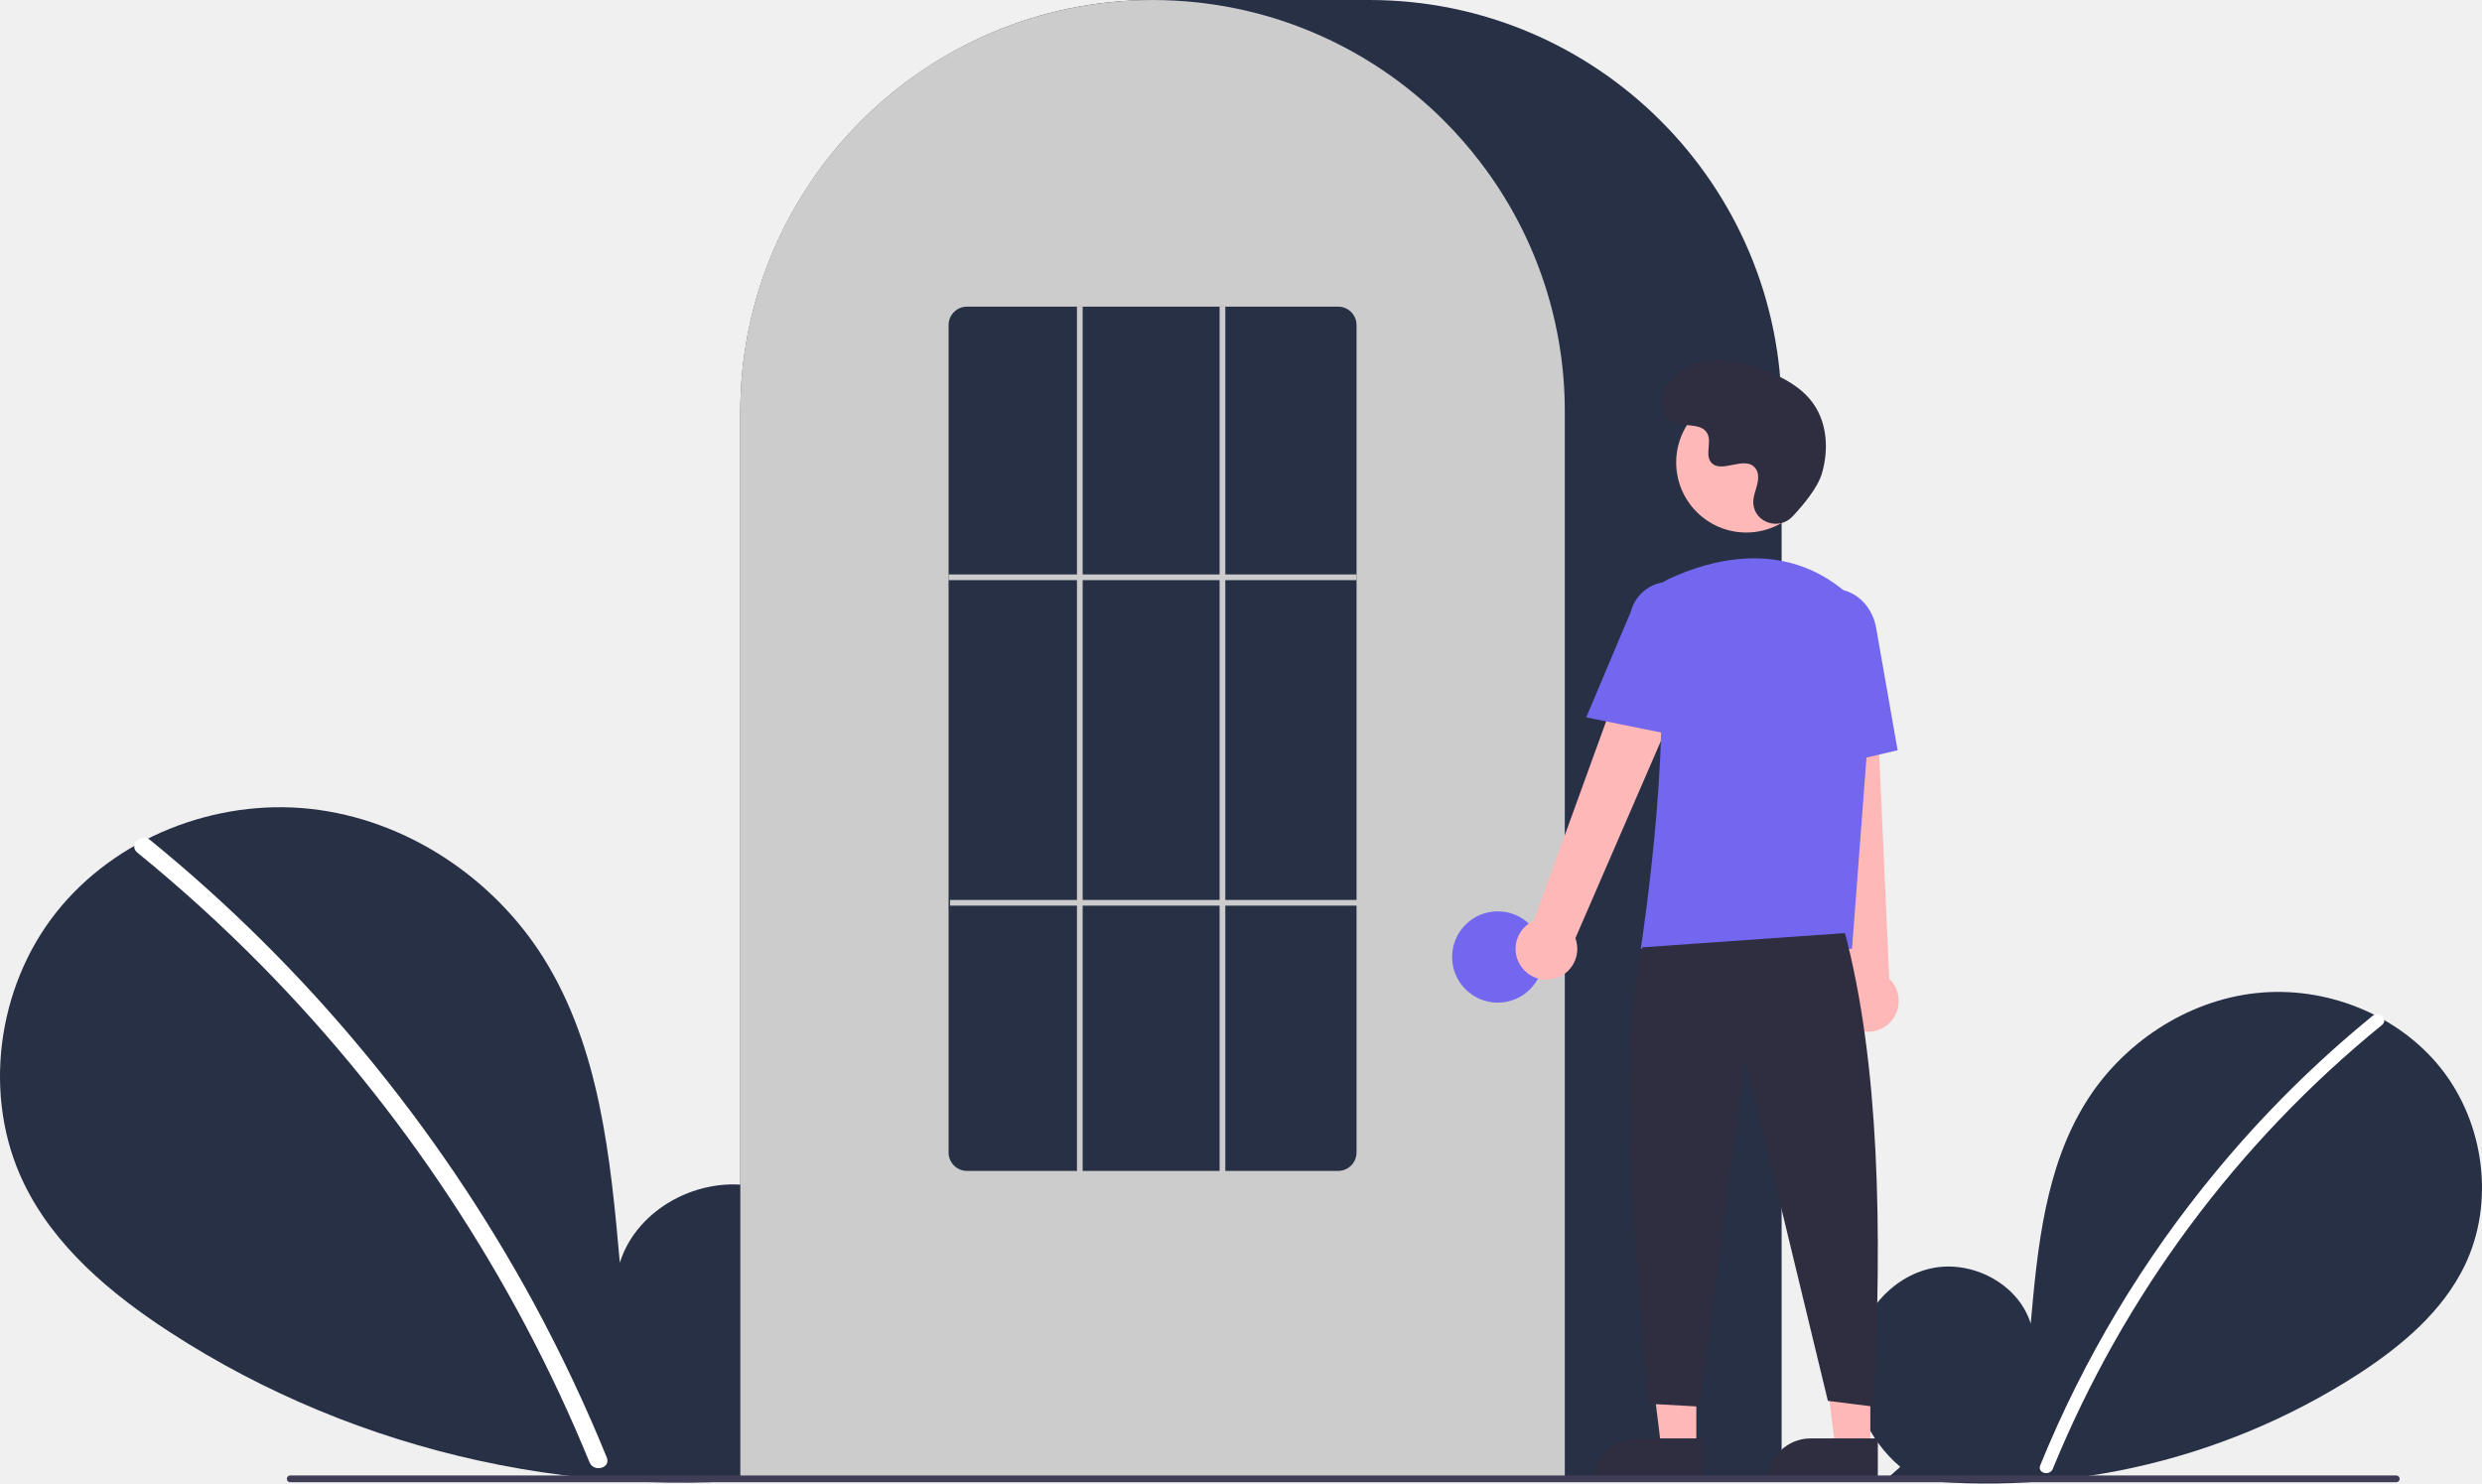
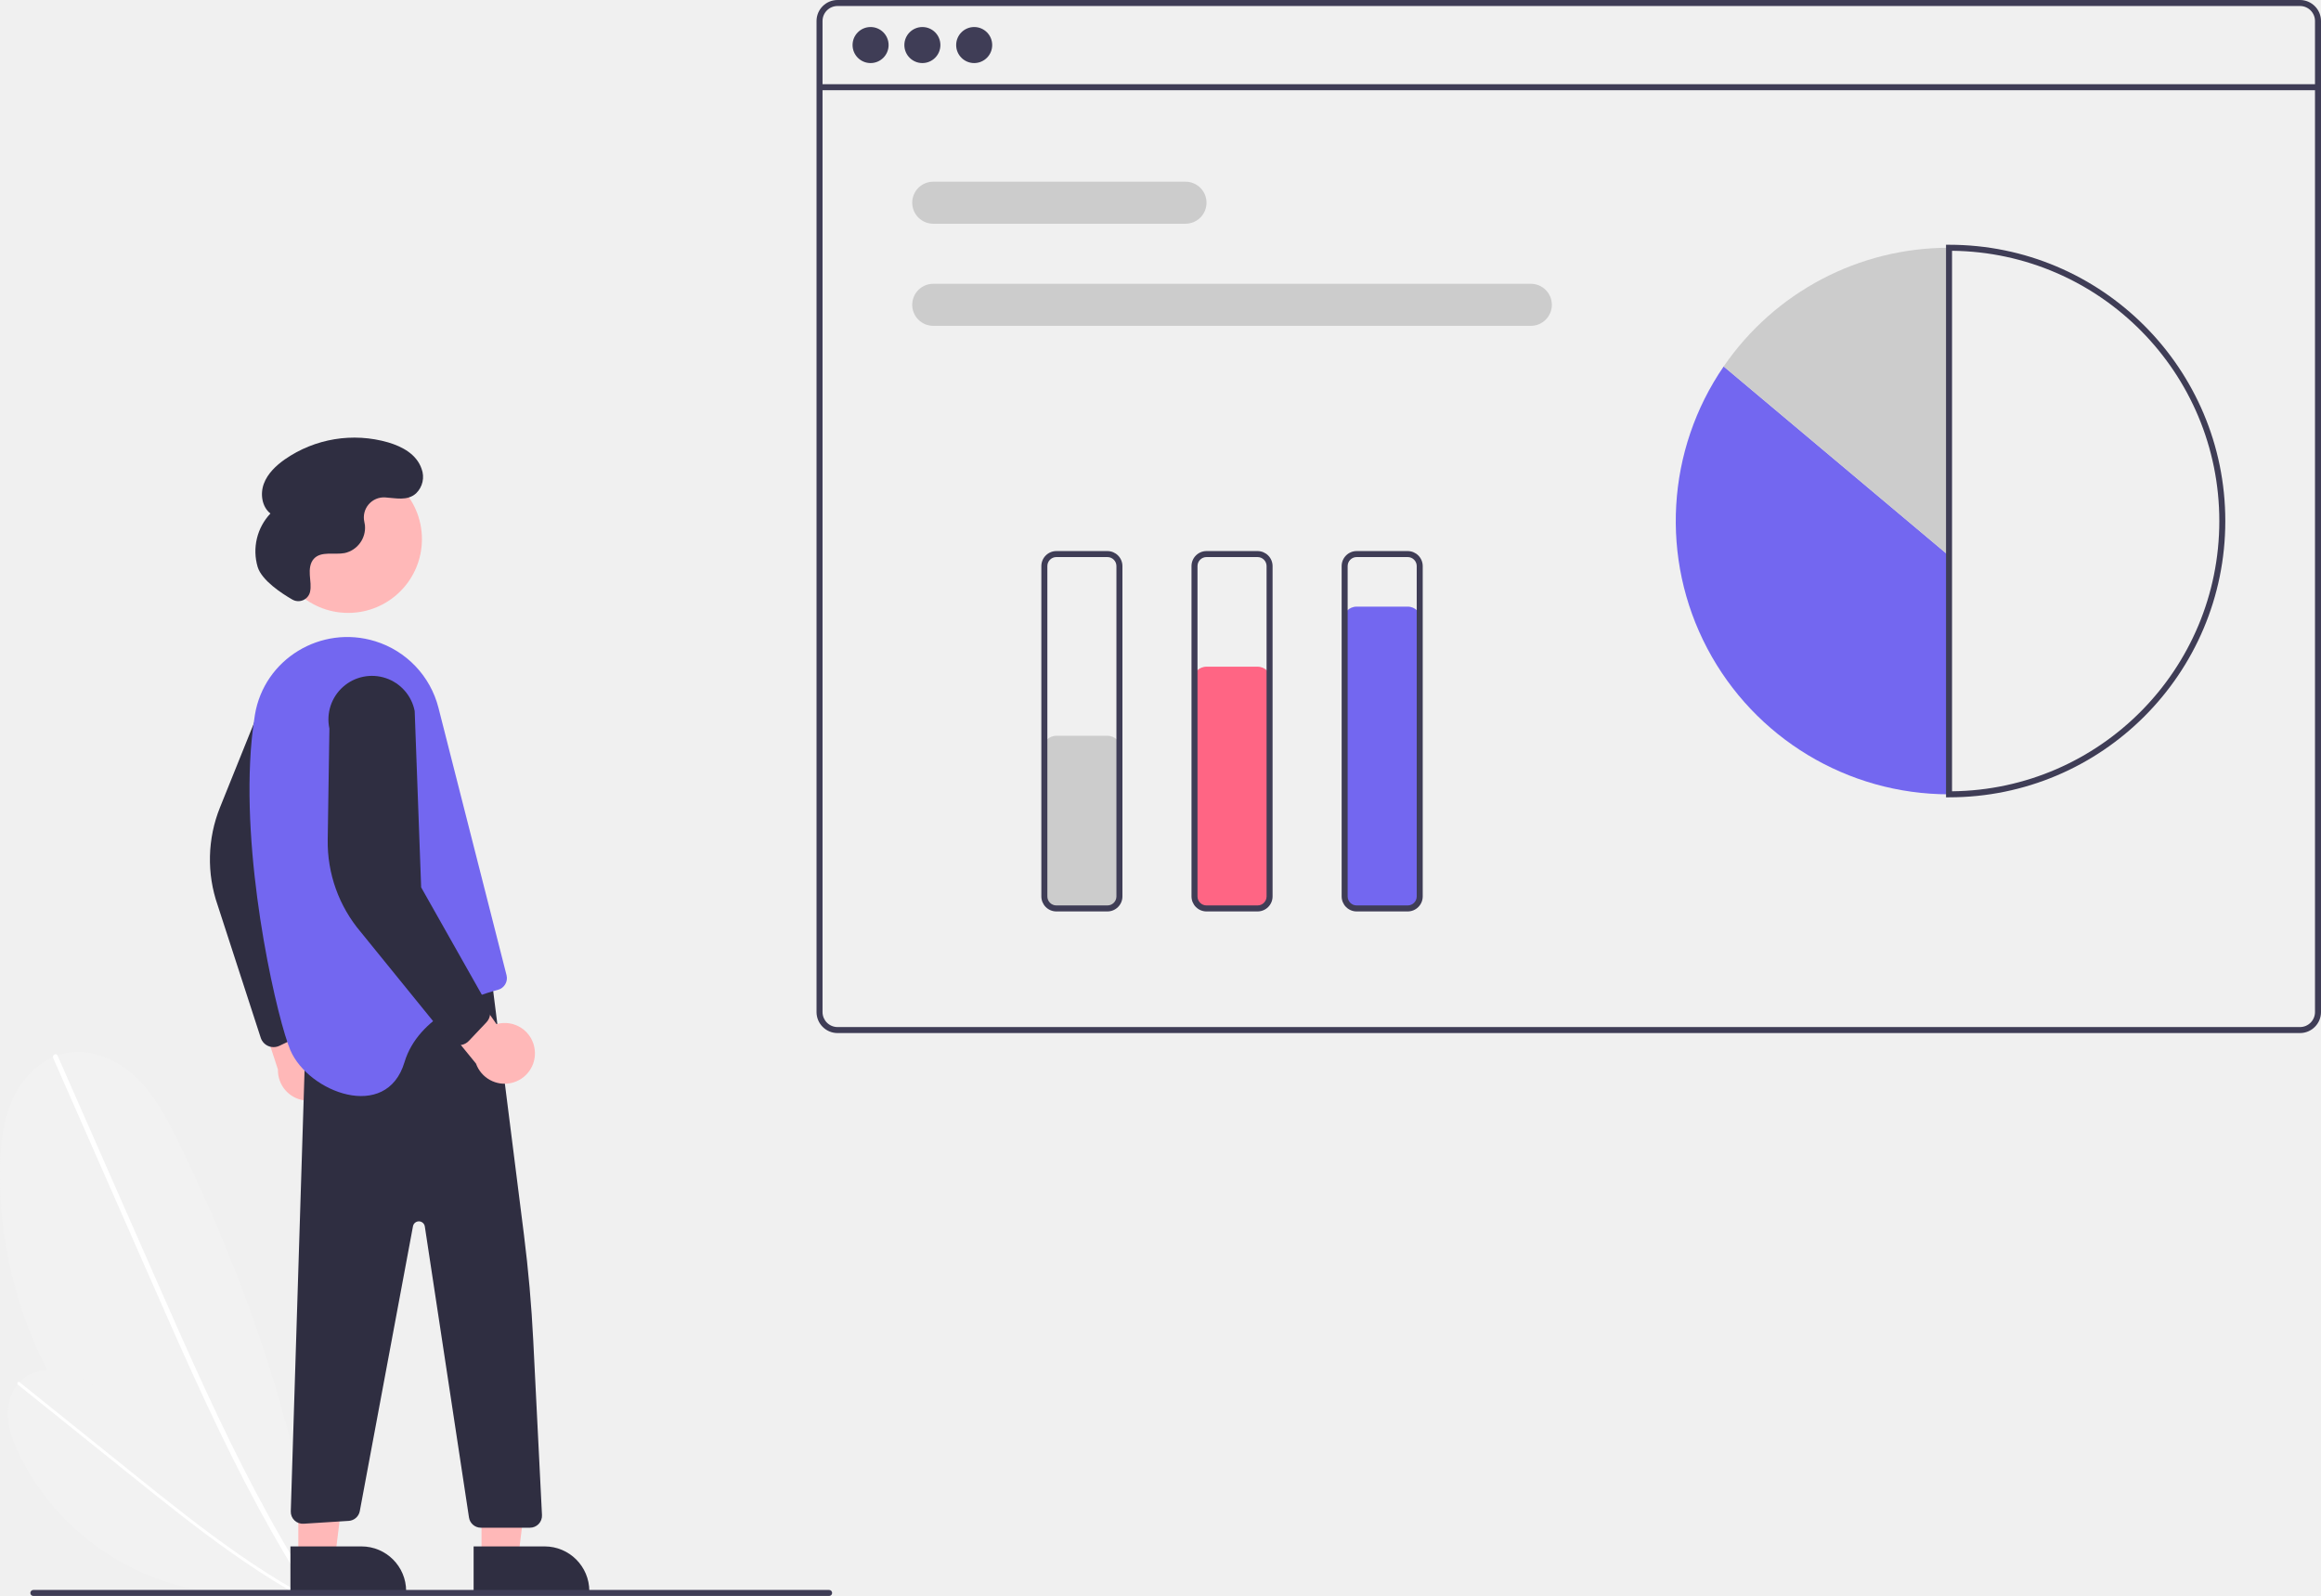
- <svg xmlns="http://www.w3.org/2000/svg" data-name="Layer 1" width="870" height="520.139" viewBox="0 0 870 520.139">
-   <path d="M831.092,704.187c-11.138-9.412-17.904-24.28-16.13-38.754s12.764-27.78,27.018-30.854,30.504,5.435,34.834,19.359c2.383-26.846,5.129-54.818,19.402-77.68,12.924-20.701,35.309-35.514,59.569-38.164s49.803,7.359,64.933,26.507,18.835,46.985,8.238,68.969c-7.806,16.195-22.188,28.247-37.257,38.052a240.452,240.452,0,0,1-164.454,35.977Z" transform="translate(-165 -189.9307)" style="fill: rgb(40, 48, 70);" />
-   <path d="M996.728,546.01a393.414,393.414,0,0,0-54.826,54.442,394.561,394.561,0,0,0-61.752,103.194c-1.112,2.725,3.313,3.911,4.412,1.216A392.342,392.342,0,0,1,999.963,549.245c2.284-1.86-.97-5.08-3.236-3.236Z" transform="translate(-165 -189.9307)" fill="#fff" />
-   <path d="M445.067,701.63c15.299-12.927,24.591-33.348,22.154-53.228s-17.531-38.156-37.11-42.377-41.897,7.464-47.844,26.59c-3.273-36.873-7.044-75.292-26.648-106.693-17.751-28.433-48.497-48.778-81.818-52.418s-68.404,10.107-89.185,36.407-25.869,64.535-11.315,94.729c10.722,22.243,30.475,38.797,51.172,52.264,66.03,42.965,147.939,60.884,225.877,49.415" transform="translate(-165 -189.9307)" style="fill: rgb(40, 48, 70);" />
-   <path d="M217.567,484.373a540.355,540.355,0,0,1,75.304,74.777A548.076,548.076,0,0,1,352.257,647.04a545.835,545.835,0,0,1,25.43,53.846c1.527,3.743-4.55,5.372-6.06,1.671a536.36,536.36,0,0,0-49.009-92.727A539.734,539.734,0,0,0,256.889,528.632a538.441,538.441,0,0,0-43.766-39.815c-3.138-2.555,1.332-6.978,4.444-4.444Z" transform="translate(-165 -189.9307)" fill="#fff" />
-   <path d="M789.5,708.931h-365v-374.5c0-79.678,64.822-144.5,144.5-144.5h76c79.677,0,144.5,64.822,144.5,144.5Z" transform="translate(-165 -189.9307)" style="fill: rgb(40, 48, 70);" />
-   <path d="M713.5,708.931h-289v-374.5a143.382,143.382,0,0,1,27.596-84.944c.664-.905,1.326-1.798,2.009-2.681a144.466,144.466,0,0,1,30.754-29.851c.66-.48,1.322-.952,1.994-1.423a144.16,144.16,0,0,1,31.472-16.459c.661-.25,1.334-.501,2.007-.742a144.02,144.02,0,0,1,31.108-7.336c.658-.09,1.333-.16,2.008-.23a146.288,146.288,0,0,1,31.105,0c.673.07,1.349.141,2.014.231a143.995,143.995,0,0,1,31.1,7.335c.673.241,1.346.492,2.009.743a143.799,143.799,0,0,1,31.106,16.216c.672.461,1.344.933,2.006,1.405a145.987,145.987,0,0,1,18.384,15.564,144.305,144.305,0,0,1,12.724,14.551c.681.88,1.343,1.773,2.005,2.677A143.382,143.382,0,0,1,713.5,334.431Z" transform="translate(-165 -189.9307)" fill="#ccc" />
-   <circle cx="525" cy="335.5" r="16" fill="#7367f0" />
-   <polygon points="594.599 507.783 582.339 507.783 576.506 460.495 594.601 460.496 594.599 507.783" fill="#ffb8b8" />
-   <path d="M573.582,504.28h23.644a0,0,0,0,1,0,0v14.887a0,0,0,0,1,0,0H558.695a0,0,0,0,1,0,0v0a14.887,14.887,0,0,1,14.887-14.887Z" fill="#2f2e41" />
-   <polygon points="655.599 507.783 643.339 507.783 637.506 460.495 655.601 460.496 655.599 507.783" fill="#ffb8b8" />
-   <path d="M634.582,504.28h23.644a0,0,0,0,1,0,0v14.887a0,0,0,0,1,0,0H619.695a0,0,0,0,1,0,0v0a14.887,14.887,0,0,1,14.887-14.887Z" fill="#2f2e41" />
-   <path d="M698.098,528.6a10.743,10.743,0,0,1,4.511-15.843l41.676-114.867L764.791,409.082,717.206,518.853a10.801,10.801,0,0,1-19.109,9.748Z" transform="translate(-165 -189.9307)" fill="#ffb8b8" />
-   <path d="M814.336,550.184a10.743,10.743,0,0,1-2.893-16.217L798.533,412.458l23.338,1.066L827.236,533.045a10.801,10.801,0,0,1-12.9,17.139Z" transform="translate(-165 -189.9307)" fill="#ffb8b8" />
-   <circle cx="612.106" cy="162.123" r="24.561" fill="#ffb8b8" />
-   <path d="M814.18,522.549H740.133l.089-.576c.133-.861,13.197-86.439,3.562-114.436a11.813,11.813,0,0,1,6.069-14.584h0c13.772-6.485,40.208-14.471,62.52,4.909a28.234,28.234,0,0,1,9.459,23.396Z" transform="translate(-165 -189.9307)" fill="#7367f0" />
-   <path d="M754.354,448.181,721.018,441.418l15.626-37.03a13.997,13.997,0,0,1,27.106,6.998Z" transform="translate(-165 -189.9307)" fill="#7367f0" />
-   <path d="M797.05,460.739l-2.004-45.941c-1.52-8.636,3.424-16.8,11.027-18.135,7.605-1.33,15.032,4.66,16.558,13.36l7.533,42.928Z" transform="translate(-165 -189.9307)" fill="#7367f0" />
-   <path d="M811.716,517.049c11.915,45.377,13.214,103.069,10,166l-16-2-29-120-16,122-18-1c-5.377-66.03-10.613-122.715-2-160Z" transform="translate(-165 -189.9307)" fill="#2f2e41" />
-   <path d="M793.289,371.035c-4.582,4.881-13.091,2.261-13.688-4.407a8.055,8.055,0,0,1,.01-1.556c.308-2.954,2.015-5.635,1.606-8.754a4.59,4.59,0,0,0-.84-2.149c-3.651-4.889-12.222,2.187-15.668-2.239-2.113-2.714.371-6.987-1.251-10.021-2.14-4.004-8.479-2.029-12.454-4.221-4.423-2.439-4.158-9.225-1.247-13.353,3.551-5.034,9.776-7.72,15.923-8.107s12.253,1.275,17.992,3.511c6.521,2.541,12.988,6.054,17.001,11.788,4.88,6.973,5.35,16.348,2.909,24.502C802.098,360.99,797.031,367.049,793.289,371.035Z" transform="translate(-165 -189.9307)" fill="#2f2e41" />
-   <path d="M1004.982,709.574h-738.294a1.191,1.191,0,0,1,0-2.381h738.294a1.191,1.191,0,0,1,0,2.381Z" transform="translate(-165 -189.9307)" fill="#3f3d56" />
-   <path d="M634,600.431H504a6.465,6.465,0,0,1-6.5-6.415V303.846a6.465,6.465,0,0,1,6.5-6.415H634a6.465,6.465,0,0,1,6.5,6.415V594.015A6.465,6.465,0,0,1,634,600.431Z" transform="translate(-165 -189.9307)" style="fill: rgb(40, 48, 70);" />
-   <rect x="332.5" y="201.39" width="143" height="2" fill="#ccc" />
-   <rect x="333" y="315.5" width="143" height="2" fill="#ccc" />
-   <rect x="377.5" y="107.5" width="2" height="304" fill="#ccc" />
-   <rect x="427.5" y="107.5" width="2" height="304" fill="#ccc" />
+ <svg xmlns="http://www.w3.org/2000/svg" data-name="Layer 1" width="772.909" height="531.441" viewBox="0 0 772.909 531.441">
+   <path d="M319.614,712.68A141.781,141.781,0,0,1,213.562,573.286c.122-7.912.954-15.99,4.28-23.17s9.504-13.39,17.232-15.091c8.434-1.857,17.333,1.939,23.619,7.861s10.406,13.736,14.198,21.495c22.838,46.734,40.189,96.88,46.686,148.488Z" transform="translate(-213.5453 -184.2795)" fill="#f2f2f2" />
+   <path d="M231.247,536.583,247.253,572.95l16.006,36.367c5.069,11.518,10.129,23.04,15.368,34.482,5.194,11.341,10.565,22.603,16.295,33.684,5.722,11.065,11.804,21.949,18.405,32.515q1.233,1.974,2.49,3.932c.58.904,2.03.065,1.446-.845-6.728-10.488-12.927-21.305-18.742-32.324-5.821-11.03-11.261-22.257-16.5-33.574-5.267-11.377-10.332-22.847-15.383-34.321q-7.975-18.117-15.948-36.235l-16.006-36.367-1.992-4.526c-.433-.984-1.876-.133-1.446.845Z" transform="translate(-213.5453 -184.2795)" fill="#fff" />
+   <path d="M312.937,712.932a82.967,82.967,0,0,1-92.692-43.741c-2.073-4.141-3.822-8.559-4.033-13.185s1.319-9.518,4.872-12.487c3.877-3.241,9.523-3.673,14.385-2.295s9.111,4.322,13.174,7.327c24.473,18.098,47.02,39.449,64.325,64.489Z" transform="translate(-213.5453 -184.2795)" fill="#f2f2f2" />
+   <path d="M219.519,645.362,237.647,659.922l18.128,14.56c5.741,4.611,11.479,9.228,17.288,13.753,5.758,4.486,11.587,8.883,17.554,13.089,5.958,4.2,12.054,8.209,18.333,11.913q1.173.692,2.354,1.369c.545.313,1.072-.514.523-.829-6.324-3.629-12.463-7.572-18.457-11.722-6-4.155-11.855-8.516-17.63-12.977-5.806-4.485-11.532-9.072-17.252-13.666q-9.032-7.253-18.062-14.507L222.298,646.345,220.042,644.533c-.491-.394-1.01.438-.523.829Z" transform="translate(-213.5453 -184.2795)" fill="#fff" />
+   <path d="M979.455,184.28h-487a7.008,7.008,0,0,0-7,7v330a7.008,7.008,0,0,0,7,7h487a7.008,7.008,0,0,0,7-7v-330A7.008,7.008,0,0,0,979.455,184.28Zm5,337a5.002,5.002,0,0,1-5,5h-487a5.002,5.002,0,0,1-5-5v-330a5.002,5.002,0,0,1,5-5h487a5.002,5.002,0,0,1,5,5Z" transform="translate(-213.5453 -184.2795)" fill="#3f3d56" />
+   <rect x="272.909" y="28.04" width="499" height="2" fill="#3f3d56" />
+   <circle cx="289.909" cy="15" r="6" fill="#3f3d56" />
+   <circle cx="307.159" cy="15" r="6" fill="#3f3d56" />
+   <circle cx="324.409" cy="15" r="6" fill="#3f3d56" />
+   <path d="M608.323,258.78h-84a7,7,0,1,1,0-14h84a7,7,0,0,1,0,14Z" transform="translate(-213.5453 -184.2795)" fill="#ccc" />
+   <path d="M723.323,292.78h-199a7,7,0,0,1,0-14h199a7,7,0,0,1,0,14Z" transform="translate(-213.5453 -184.2795)" fill="#ccc" />
+   <path d="M787.543,306.303a91.004,91.004,0,0,0,75.044,142.477v-79.44Z" transform="translate(-213.5453 -184.2795)" fill="#7367f0" />
+   <path d="M862.587,266.78a90.896,90.896,0,0,0-75.044,39.523l75.044,63.037Z" transform="translate(-213.5453 -184.2795)" fill="#ccc" />
+   <path d="M862.587,449.78h-1v-184h1a92,92,0,1,1,0,184Zm1-181.995V447.774a90,90,0,0,0,0-179.989Z" transform="translate(-213.5453 -184.2795)" fill="#3f3d56" />
+   <path d="M582.323,487.28h-17a4.505,4.505,0,0,1-4.5-4.5v-49a4.505,4.505,0,0,1,4.5-4.5h17a4.505,4.505,0,0,1,4.5,4.5v49A4.505,4.505,0,0,1,582.323,487.28Z" transform="translate(-213.5453 -184.2795)" fill="#ccc" />
+   <path d="M632.323,487.28h-17a4.505,4.505,0,0,1-4.5-4.5v-72a4.505,4.505,0,0,1,4.5-4.5h17a4.505,4.505,0,0,1,4.5,4.5v72A4.505,4.505,0,0,1,632.323,487.28Z" transform="translate(-213.5453 -184.2795)" fill="#ff6584" />
+   <path d="M682.323,487.28h-17a4.505,4.505,0,0,1-4.5-4.5v-92a4.505,4.505,0,0,1,4.5-4.5h17a4.505,4.505,0,0,1,4.5,4.5v92A4.505,4.505,0,0,1,682.323,487.28Z" transform="translate(-213.5453 -184.2795)" fill="#7367f0" />
+   <path d="M582.323,487.78h-17a5.006,5.006,0,0,1-5-5v-110a5.006,5.006,0,0,1,5-5h17a5.006,5.006,0,0,1,5,5v110A5.006,5.006,0,0,1,582.323,487.78Zm-17-118a3.003,3.003,0,0,0-3,3v110a3.003,3.003,0,0,0,3,3h17a3.003,3.003,0,0,0,3-3v-110a3.003,3.003,0,0,0-3-3Z" transform="translate(-213.5453 -184.2795)" fill="#3f3d56" />
+   <path d="M632.323,487.78h-17a5.006,5.006,0,0,1-5-5v-110a5.006,5.006,0,0,1,5-5h17a5.006,5.006,0,0,1,5,5v110A5.006,5.006,0,0,1,632.323,487.78Zm-17-118a3.003,3.003,0,0,0-3,3v110a3.003,3.003,0,0,0,3,3h17a3.003,3.003,0,0,0,3-3v-110a3.003,3.003,0,0,0-3-3Z" transform="translate(-213.5453 -184.2795)" fill="#3f3d56" />
+   <path d="M682.323,487.78h-17a5.006,5.006,0,0,1-5-5v-110a5.006,5.006,0,0,1,5-5h17a5.006,5.006,0,0,1,5,5v110A5.006,5.006,0,0,1,682.323,487.78Zm-17-118a3.003,3.003,0,0,0-3,3v110a3.003,3.003,0,0,0,3,3h17a3.003,3.003,0,0,0,3-3v-110a3.003,3.003,0,0,0-3-3Z" transform="translate(-213.5453 -184.2795)" fill="#3f3d56" />
+   <path d="M325.977,543.282A10.056,10.056,0,0,0,317.192,530.61L308.592,495.925l-12.587,13.653,10.096,30.844a10.11,10.11,0,0,0,19.875,2.86Z" transform="translate(-213.5453 -184.2795)" fill="#ffb8b8" />
+   <path d="M302.92,532.615a4.505,4.505,0,0,1-2.517-2.669L286.046,485.767a46.373,46.373,0,0,1,.764-32.635l13.838-34.355a14.497,14.497,0,1,1,28.599,4.767l-19.092,55.558,6.683,45.239a4.515,4.515,0,0,1-2.54,4.504l-7.709,3.678a4.506,4.506,0,0,1-2.659.38A4.455,4.455,0,0,1,302.92,532.615Z" transform="translate(-213.5453 -184.2795)" fill="#2f2e41" />
+   <polygon points="160.343 518.443 172.603 518.442 178.435 471.154 160.341 471.155 160.343 518.443" fill="#ffb8b8" />
+   <path d="M371.262,699.219h38.531a0,0,0,0,1,0,0V714.106a0,0,0,0,1,0,0H386.148a14.887,14.887,0,0,1-14.887-14.887v0A0,0,0,0,1,371.262,699.219Z" transform="translate(567.5408 1229.027) rotate(179.9974)" fill="#2f2e41" />
+   <polygon points="99.343 518.443 111.603 518.442 117.435 471.154 99.341 471.155 99.343 518.443" fill="#ffb8b8" />
+   <path d="M310.262,699.219h38.531a0,0,0,0,1,0,0V714.106a0,0,0,0,1,0,0H325.148a14.887,14.887,0,0,1-14.887-14.887v0A0,0,0,0,1,310.262,699.219Z" transform="translate(445.5408 1229.03) rotate(179.9974)" fill="#2f2e41" />
+   <path d="M377.239,509.991l10.777,85.386q2.222,17.608,3.11,35.346l2.903,58.069a4,4,0,0,1-3.995,4.2H373.678a4,4,0,0,1-3.955-3.4l-14.71-96.914a2,2,0,0,0-3.943-.067l-17.722,94.917a4,4,0,0,1-3.626,3.184l-15.054.955a4,4,0,0,1-4.29-4.114l4.861-155.562Z" transform="translate(-213.5453 -184.2795)" fill="#2f2e41" />
+   <circle cx="115.946" cy="179.53" r="24.561" fill="#ffb8b8" />
+   <path d="M310.239,533.991c6,14,32,24,38,4,4.64-15.46,23.02-21.96,31.13-24.11a4.016,4.016,0,0,0,2.86-4.86l-22.67-89.05a31.272,31.272,0,0,0-21.06-22.16c-18.02-5.58-37.02,5.91-40.07,24.52a137.157,137.157,0,0,0-1.59,15.76C294.959,477.381,306.289,524.771,310.239,533.991Z" transform="translate(-213.5453 -184.2795)" fill="#7367f0" />
+   <path d="M391.629,533.965a10.056,10.056,0,0,0-12.753-8.667l-20.493-29.275-6.837,17.265L372.055,538.441a10.11,10.11,0,0,0,19.574-4.476Z" transform="translate(-213.5453 -184.2795)" fill="#ffb8b8" />
+   <path d="M366.279,532.299a4.505,4.505,0,0,1-3.309-1.586l-29.277-36.065a46.374,46.374,0,0,1-11.018-30.728l.564-37.033a14.497,14.497,0,1,1,28.4-5.832l2.154,58.707,22.498,39.813a4.515,4.515,0,0,1-.751,5.116l-5.871,6.203a4.506,4.506,0,0,1-2.344,1.311A4.455,4.455,0,0,1,366.279,532.299Z" transform="translate(-213.5453 -184.2795)" fill="#2f2e41" />
+   <path d="M310.849,383.899a4.007,4.007,0,0,0,5.903-2.368l.014-.056c.446-1.864.076-3.811-.052-5.723s.059-4.013,1.362-5.419c2.428-2.621,6.748-1.232,10.258-1.894a8.664,8.664,0,0,0,6.74-9.253c-.05-.398-.128-.795-.216-1.193a6.673,6.673,0,0,1,6.927-8.081c3.548.203,7.378,1.278,10.314-1.35a7.608,7.608,0,0,0,1.827-8.201c-1.676-4.838-6.414-7.371-11.102-8.764a40.62,40.62,0,0,0-34.43,5.65c-2.961,2.087-5.727,4.71-6.989,8.106s-.653,7.68,2.193,9.922a18.332,18.332,0,0,0-4.246,17.806C300.755,377.609,307.464,381.951,310.849,383.899Z" transform="translate(-213.5453 -184.2795)" fill="#2f2e41" />
+   <path d="M489.652,715.72h-265a1,1,0,0,1,0-2h265a1,1,0,0,1,0,2Z" transform="translate(-213.5453 -184.2795)" fill="#3f3d56" />
</svg>
